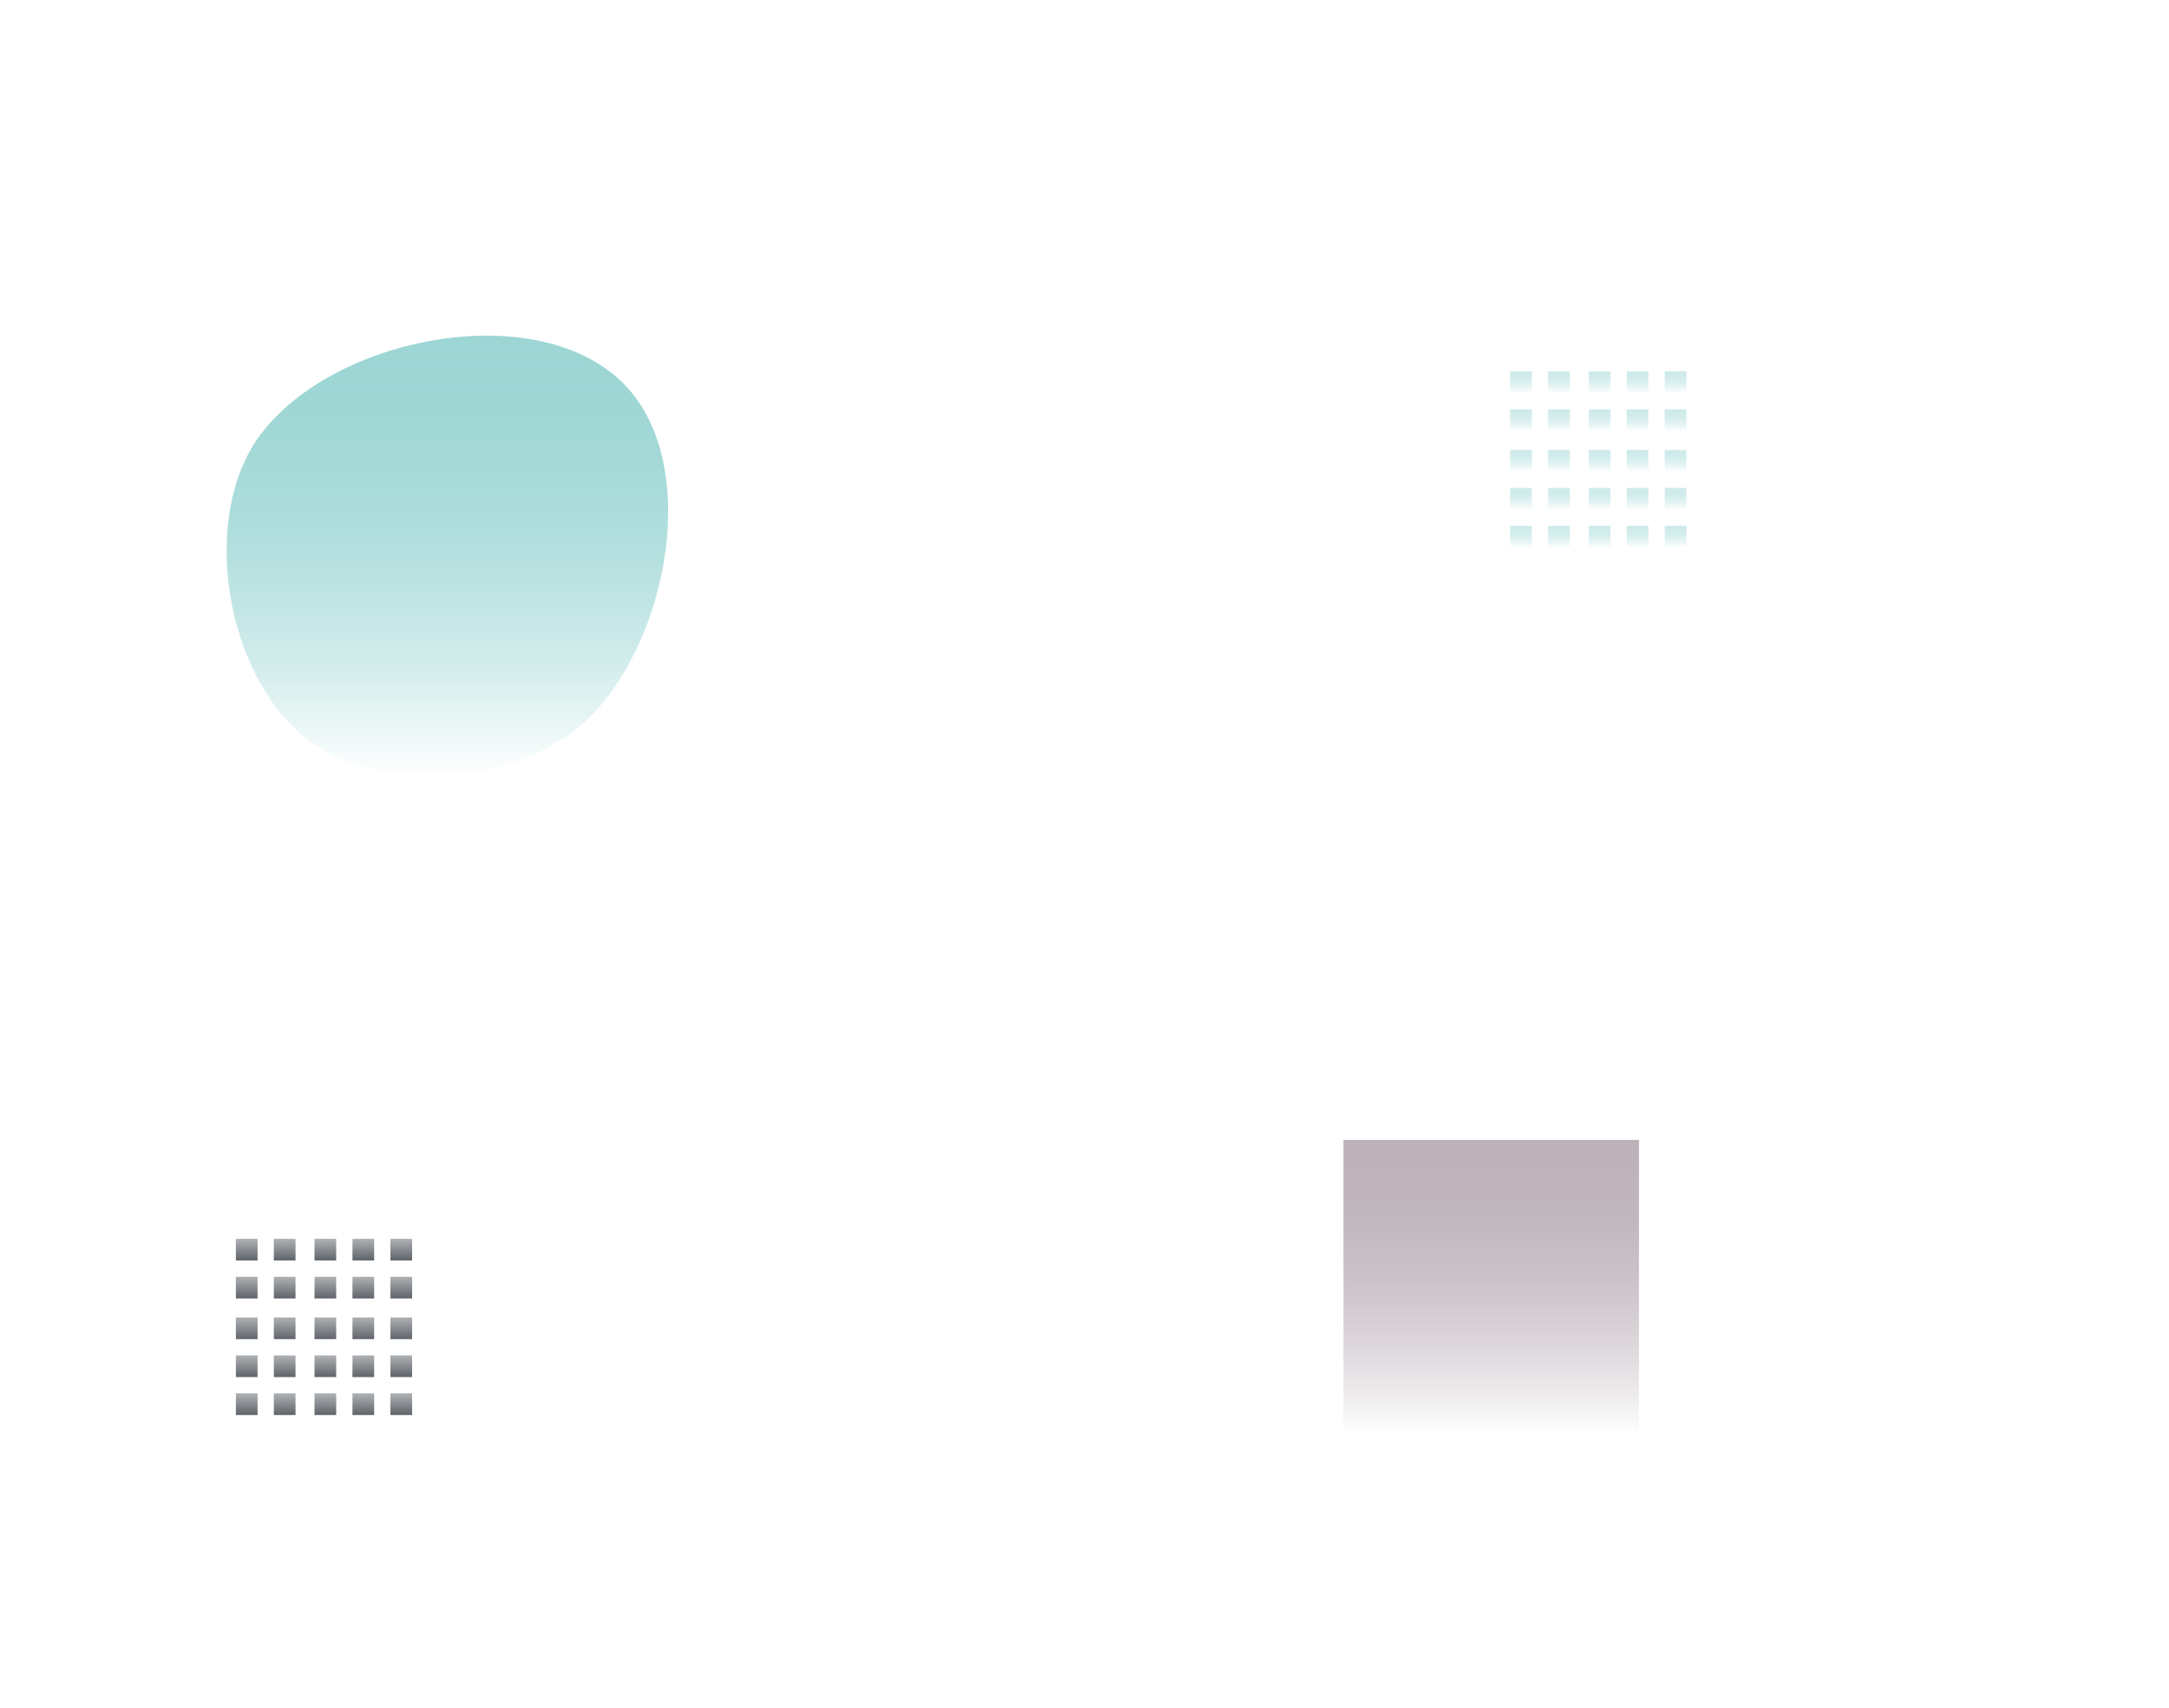
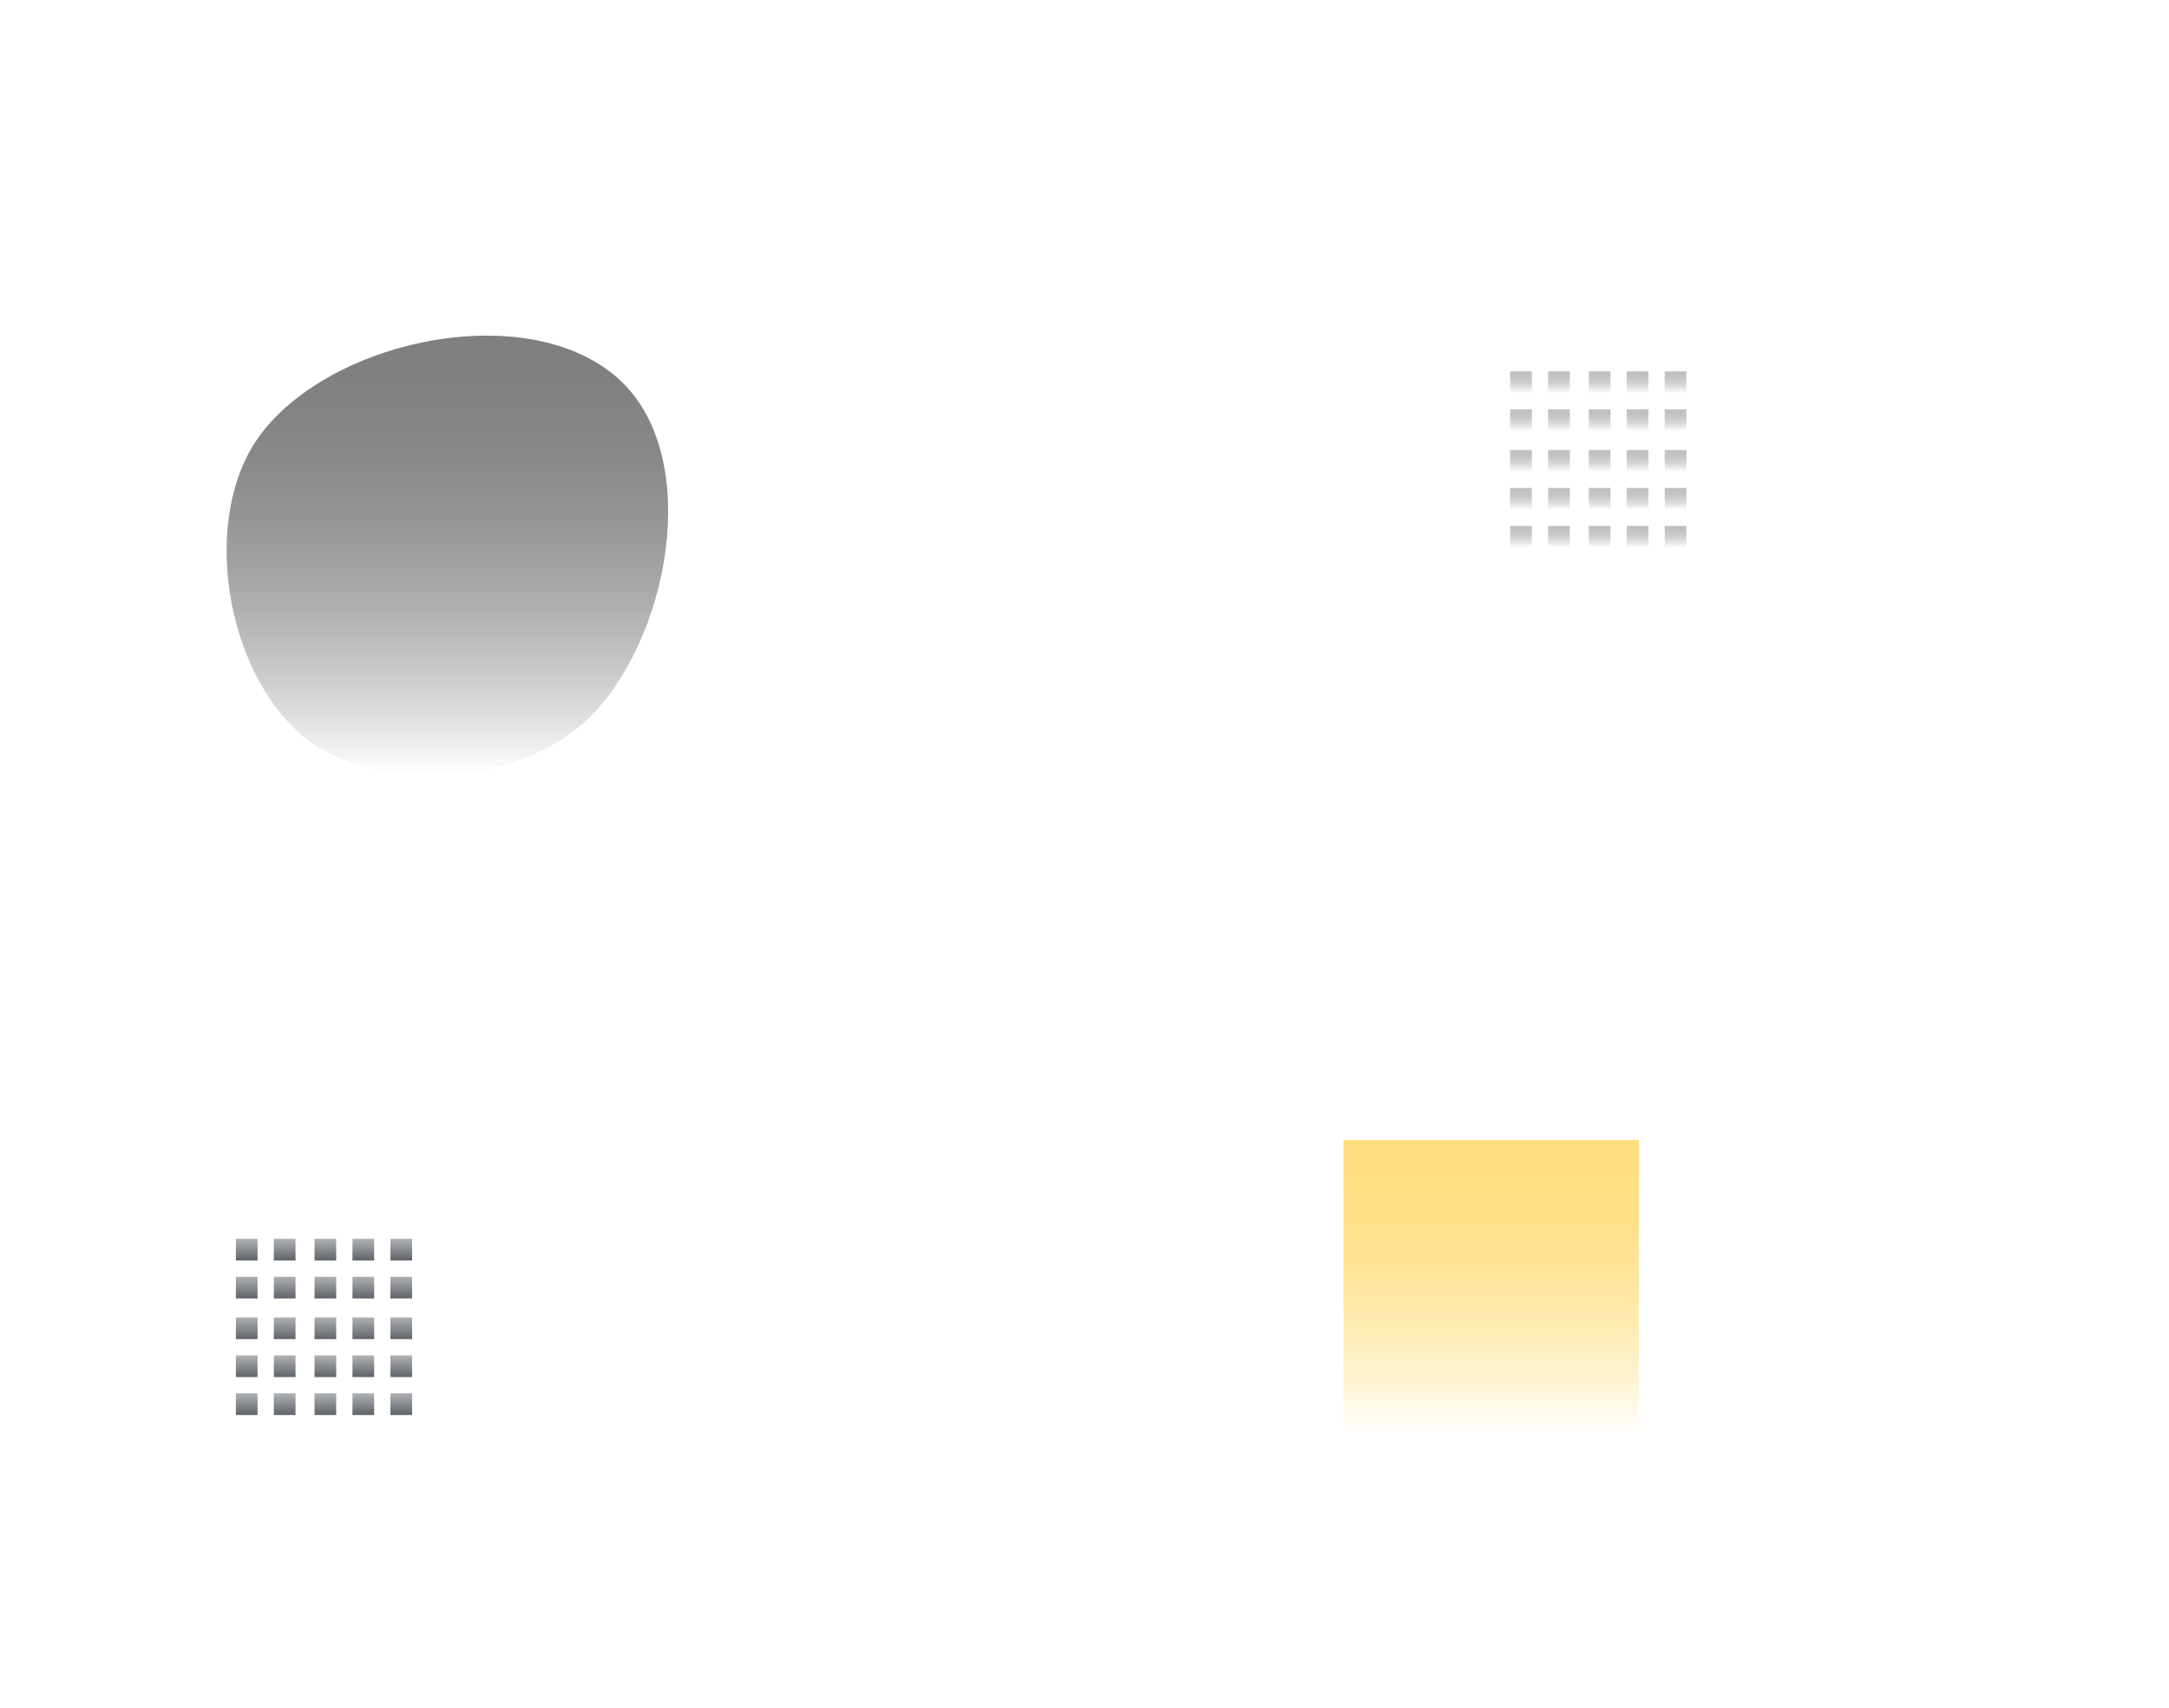
<svg xmlns="http://www.w3.org/2000/svg" xmlns:xlink="http://www.w3.org/1999/xlink" viewBox="0 0 800 630">
  <defs>
    <g id="gradients">
      <linearGradient spreadMethod="pad" id="owb_top_shape_1_gradient" x1="0%" y1="0%" x2="0%" y2="100%">
-         <stop offset="0%" style="stop-opacity:.5" stop-color="#3AADAA" id="owb_top_shape_1_gradient_stop_1">
-           <animate attributeName="stop-color" values="#3AADAA;#FFFFFF;#3AADAA" dur="30s" repeatCount="indefinite" />
+         <stop offset="0%" style="stop-opacity:.5" stop-color="##ffbc00" id="owb_top_shape_1_gradient_stop_1">
+           <animate attributeName="stop-color" values="##ffbc00;#FFFFFF;##ffbc00" dur="30s" repeatCount="indefinite" />
        </stop>
        <stop offset="100%" style="stop-opacity:1" stop-color="#FFFFFF" id="owb_top_shape_1_gradient_stop_2">
-           <animate attributeName="stop-color" values="#FFFFFF;#7C6576;#FFFFFF" dur="30s" repeatCount="indefinite" />
+           <animate attributeName="stop-color" values="#FFFFFF;#ffbc00;#FFFFFF" dur="30s" repeatCount="indefinite" />
        </stop>
      </linearGradient>
      <linearGradient spreadMethod="pad" id="owb_top_shape_2_gradient" x1="0%" y1="0%" x2="0%" y2="100%">
-         <stop offset="0%" style="stop-opacity:.5" stop-color="#7C6576" id="owb_top_shape_2_gradient_stop_1">
-           <animate attributeName="stop-color" values="#7C6576;#3AADAA;#7C6576" dur="30s" repeatCount="indefinite" />
+         <stop offset="0%" style="stop-opacity:.5" stop-color="#ffbc00" id="owb_top_shape_2_gradient_stop_1">
+           <animate attributeName="stop-color" values="#ffbc00;##ffbc00;#ffbc00" dur="30s" repeatCount="indefinite" />
        </stop>
        <stop offset="100%" style="stop-opacity:1" stop-color="#FFFFFF" id="owb_top_shape_2_gradient_stop_2">
-           <animate attributeName="stop-color" values="#FFFFFF;#3AADAA;#FFFFFF" dur="30s" repeatCount="indefinite" />
+           <animate attributeName="stop-color" values="#FFFFFF;##ffbc00;#FFFFFF" dur="30s" repeatCount="indefinite" />
        </stop>
      </linearGradient>
      <linearGradient spreadMethod="pad" id="owb_top_squares_1_gradient" x1="0%" y1="0%" x2="0%" y2="100%">
-         <stop offset="0%" style="stop-opacity:.5;" stop-color="#3AADAA" id="owb_top_squares_1_gradient_stop_1">
-           <animate attributeName="stop-color" values="#3AADAA;#F6F6F6;#383E45;#3AADAA" dur="30s" repeatCount="indefinite" />
+         <stop offset="0%" style="stop-opacity:.5;" stop-color="##ffbc00" id="owb_top_squares_1_gradient_stop_1">
+           <animate attributeName="stop-color" values="##ffbc00;#F6F6F6;#383E45;##ffbc00" dur="30s" repeatCount="indefinite" />
        </stop>
        <stop offset="100%" style="stop-opacity:1;" stop-color="#FFFFFF" id="owb_top_squares_1_gradient_stop_2">
          <animate attributeName="stop-color" values="#FFFFFF;#383E45;#F6F6F6;#FFFFFF" dur="30s" repeatCount="indefinite" />
        </stop>
      </linearGradient>
      <linearGradient spreadMethod="pad" id="owb_top_squares_2_gradient" x1="0%" y1="0%" x2="0%" y2="100%">
        <stop offset="0%" style="stop-opacity:.5;" stop-color="#383E45" id="owb_top_squares_2_gradient_stop_1">
-           <animate attributeName="stop-color" values="#383E45;#3AADAA;#383E45;" dur="30s" repeatCount="indefinite" />
+           <animate attributeName="stop-color" values="#383E45;##ffbc00;#383E45;" dur="30s" repeatCount="indefinite" />
        </stop>
        <stop offset="100%" style="stop-opacity:1;" stop-color="#383E45" id="owb_top_squares_2_gradient_stop_2">
-           <animate attributeName="stop-color" values="#383E45;#3AADAA;#383E45;" dur="30s" repeatCount="indefinite" />
+           <animate attributeName="stop-color" values="#383E45;##ffbc00;#383E45;" dur="30s" repeatCount="indefinite" />
        </stop>
      </linearGradient>
    </g>
    <g id="paths">
      <path id="owb_top_shape_oval" fill="url(#owb_top_shape_1_gradient)" d="M 378.1,121.2 C 408.4,150 417.2,197.9 411,245.8 404.8,293.7 383.5,341.7 353.4,370.7 303.2,419.1 198.7,427.7 144.5,383.8 86.18,336.5 67.13,221.3 111.9,161 138.6,125 188.9,99.62 240.7,90.92 292.4,82.24 345.6,90.32 378.1,121.2 Z">
        <animateTransform attributeName="transform" attributeType="XML" type="rotate" dur="25s" values="0;10;-10;10;0" repeatCount="indefinite" calcMode="spline" keySplines=".445 .05 .55 .95;.445 .05 .55 .95;.445 .05 .55 .95;.445 .05 .55 .95" />
        <animate attributeName="d" dur="30s" repeatCount="indefinite" values="     M 378.1,121.2 C 408.4,150 417.2,197.9 411,245.8 404.8,293.7 383.5,341.7 353.4,370.7 303.2,419.1 198.7,427.7 144.5,383.8 86.18,336.5 67.13,221.3 111.9,161 138.6,125 188.9,99.62 240.7,90.92 292.4,82.24 345.6,90.32 378.1,121.2 Z;     M 418.1,159.8 C 460.9,222.9 497,321.5 452.4,383.4 417.2,432.4 371.2,405.6 271.3,420.3 137.2,440 90.45,500.6 42.16,442.8 -9.572,381 86.33,289.1 117.7,215.5 144.3,153.4 145.7,54.21 212.7,36.25 290.3,15.36 373.9,94.6 418.1,159.8 Z;     M 451.5,185.8 C 441.5,266.2 339.6,305 272.3,350.2 207.7,393.6 226.7,444.7 182.6,447.9 132.8,451.4 83.97,399.9 66.37,353.1 34.6,268.4 41.16,141.8 112,85.44 186.1,26.33 313.8,54.1 396,101.4 425.2,118.2 455.6,152.4 451.5,185.8 Z;     M 368.1,46.42 C 461,96.69 473.7,266.2 422.3,358.4 379.1,436 259.6,484.8 175,457.5 107.5,435.7 12.65,329.8 60.93,277.7 95.18,240.8 154,379.3 194.2,348.9 250.7,306 116,204.1 148.4,140.9 184.8,70.02 298,8.455 368.1,46.42 Z;     M 378.1,121.2 C 408.4,150 417.2,197.9 411,245.8 404.8,293.7 383.5,341.7 353.4,370.7 303.2,419.1 198.7,427.7 144.5,383.8 86.18,336.5 67.13,221.3 111.9,161 138.6,125 188.9,99.62 240.7,90.92 292.4,82.24 345.6,90.32 378.1,121.2 Z" />
      </path>
      <polygon id="owb_top_shape_polygon" fill="url(#owb_top_shape_2_gradient)" points="41 41 150.363 41 259 41 259 150 259 259 150 259 41 259 41 150.363">
        <animateTransform attributeName="transform" attributeType="XML" type="rotate" dur="15s" values="0;-20;0" repeatCount="indefinite" calcMode="spline" keySplines=".445 .05 .55 .95;.445 .05 .55 .95" />
        <animate attributeName="points" dur="15s" repeatCount="indefinite" values="     41 41 150.363 41 259 41 259 150 259 259 150 259 41 259 41 150.363;     72 79 150.5 0 226 79 300 150 226 223 150 300 72 223 0 150.5;     26 92 150.5 16 271.5 92 271.5 150 271.5 210.5 150.5 283.5 26 210.5 26 150;     88 114.5 150 0 210.5 114.5 257 207 300 300 150 300 0 300 45 207;     26 92 150.5 16 271.5 92 271.5 150 271.5 210.5 150.5 283.5 26 210.5 26 150;     72 79 150.5 0 226 79 300 150 226 223 150 300 72 223 0 150.5;     41 41 150.363 41 259 41 259 150 259 259 150 259 41 259 41 150.363" />
      </polygon>
      <g id="owb_top_squares_1" fill="url(#owb_top_squares_1_gradient)" opacity=".5">
        <animateTransform attributeName="transform" attributeType="XML" type="rotate" dur="30s" values="0;7;-2;3;0" repeatCount="indefinite" calcMode="spline" keySplines=".445 .05 .55 .95;.445 .05 .55 .95;.445 .05 .55 .95;.445 .05 .55 .95" />
        <polygon points="122 114 122 122 114 122 114 114" />
        <polygon points="108 114 108 122 100 122 100 114" />
        <polygon points="94 114 94 122 86 122 86 114" />
        <polygon points="79 114 79 122 71 122 71 114" />
        <polygon points="65 114 65 122 57 122 57 114" />
        <polygon points="122 100 122 108 114 108 114 100" />
        <polygon points="108 100 108 108 100 108 100 100" />
        <polygon points="94 100 94 108 86 108 86 100" />
        <polygon points="79 100 79 108 71 108 71 100" />
        <polygon points="65 100 65 108 57 108 57 100" />
        <polygon points="122 86 122 94 114 94 114 86" />
        <polygon points="108 86 108 94 100 94 100 86" />
        <polygon points="94 86 94 94 86 94 86 86" />
        <polygon points="79 86 79 94 71 94 71 86" />
        <polygon points="65 86 65 94 57 94 57 86" />
        <polygon points="122 71 122 79 114 79 114 71" />
        <polygon points="108 71 108 79 100 79 100 71" />
        <polygon points="94 71 94 79 86 79 86 71" />
        <polygon points="79 71 79 79 71 79 71 71" />
        <polygon points="65 71 65 79 57 79 57 71" />
        <polygon points="122 57 122 65 114 65 114 57" />
        <polygon points="108 57 108 65 100 65 100 57" />
        <polygon points="94 57 94 65 86 65 86 57" />
        <polygon points="79 57 79 65 71 65 71 57" />
        <polygon points="65 57 65 65 57 65 57 57" />
      </g>
      <g id="owb_top_squares_2" fill="url(#owb_top_squares_2_gradient)" opacity=".8">
        <animateTransform attributeName="transform" attributeType="XML" type="rotate" dur="30s" values="0;-8;3;-4;0" repeatCount="indefinite" calcMode="spline" keySplines=".445 .05 .55 .95;.445 .05 .55 .95;.445 .05 .55 .95;.445 .05 .55 .95" />
        <polygon points="122 114 122 122 114 122 114 114" />
        <polygon points="108 114 108 122 100 122 100 114" />
        <polygon points="94 114 94 122 86 122 86 114" />
        <polygon points="79 114 79 122 71 122 71 114" />
        <polygon points="65 114 65 122 57 122 57 114" />
        <polygon points="122 100 122 108 114 108 114 100" />
        <polygon points="108 100 108 108 100 108 100 100" />
        <polygon points="94 100 94 108 86 108 86 100" />
        <polygon points="79 100 79 108 71 108 71 100" />
        <polygon points="65 100 65 108 57 108 57 100" />
        <polygon points="122 86 122 94 114 94 114 86" />
        <polygon points="108 86 108 94 100 94 100 86" />
        <polygon points="94 86 94 94 86 94 86 86" />
        <polygon points="79 86 79 94 71 94 71 86" />
        <polygon points="65 86 65 94 57 94 57 86" />
        <polygon points="122 71 122 79 114 79 114 71" />
        <polygon points="108 71 108 79 100 79 100 71" />
        <polygon points="94 71 94 79 86 79 86 71" />
        <polygon points="79 71 79 79 71 79 71 71" />
        <polygon points="65 71 65 79 57 79 57 71" />
        <polygon points="122 57 122 65 114 65 114 57" />
        <polygon points="108 57 108 65 100 65 100 57" />
        <polygon points="94 57 94 65 86 65 86 57" />
        <polygon points="79 57 79 65 71 65 71 57" />
        <polygon points="65 57 65 65 57 65 57 57" />
      </g>
    </g>
  </defs>
  <use class="owb_shapes_intro" x="80" y="160" transform="matrix(.5,0,0,.5,0,0)" xlink:href="#owb_top_shape_oval" />
  <use class="owb_shapes_intro" x="950" y="800" transform="matrix(.5,0,0,.5,0,0)" xlink:href="#owb_top_shape_polygon" />
  <use x="500" y="80" xlink:href="#owb_top_squares_1" />
  <use x="30" y="400" xlink:href="#owb_top_squares_2" />
</svg>
